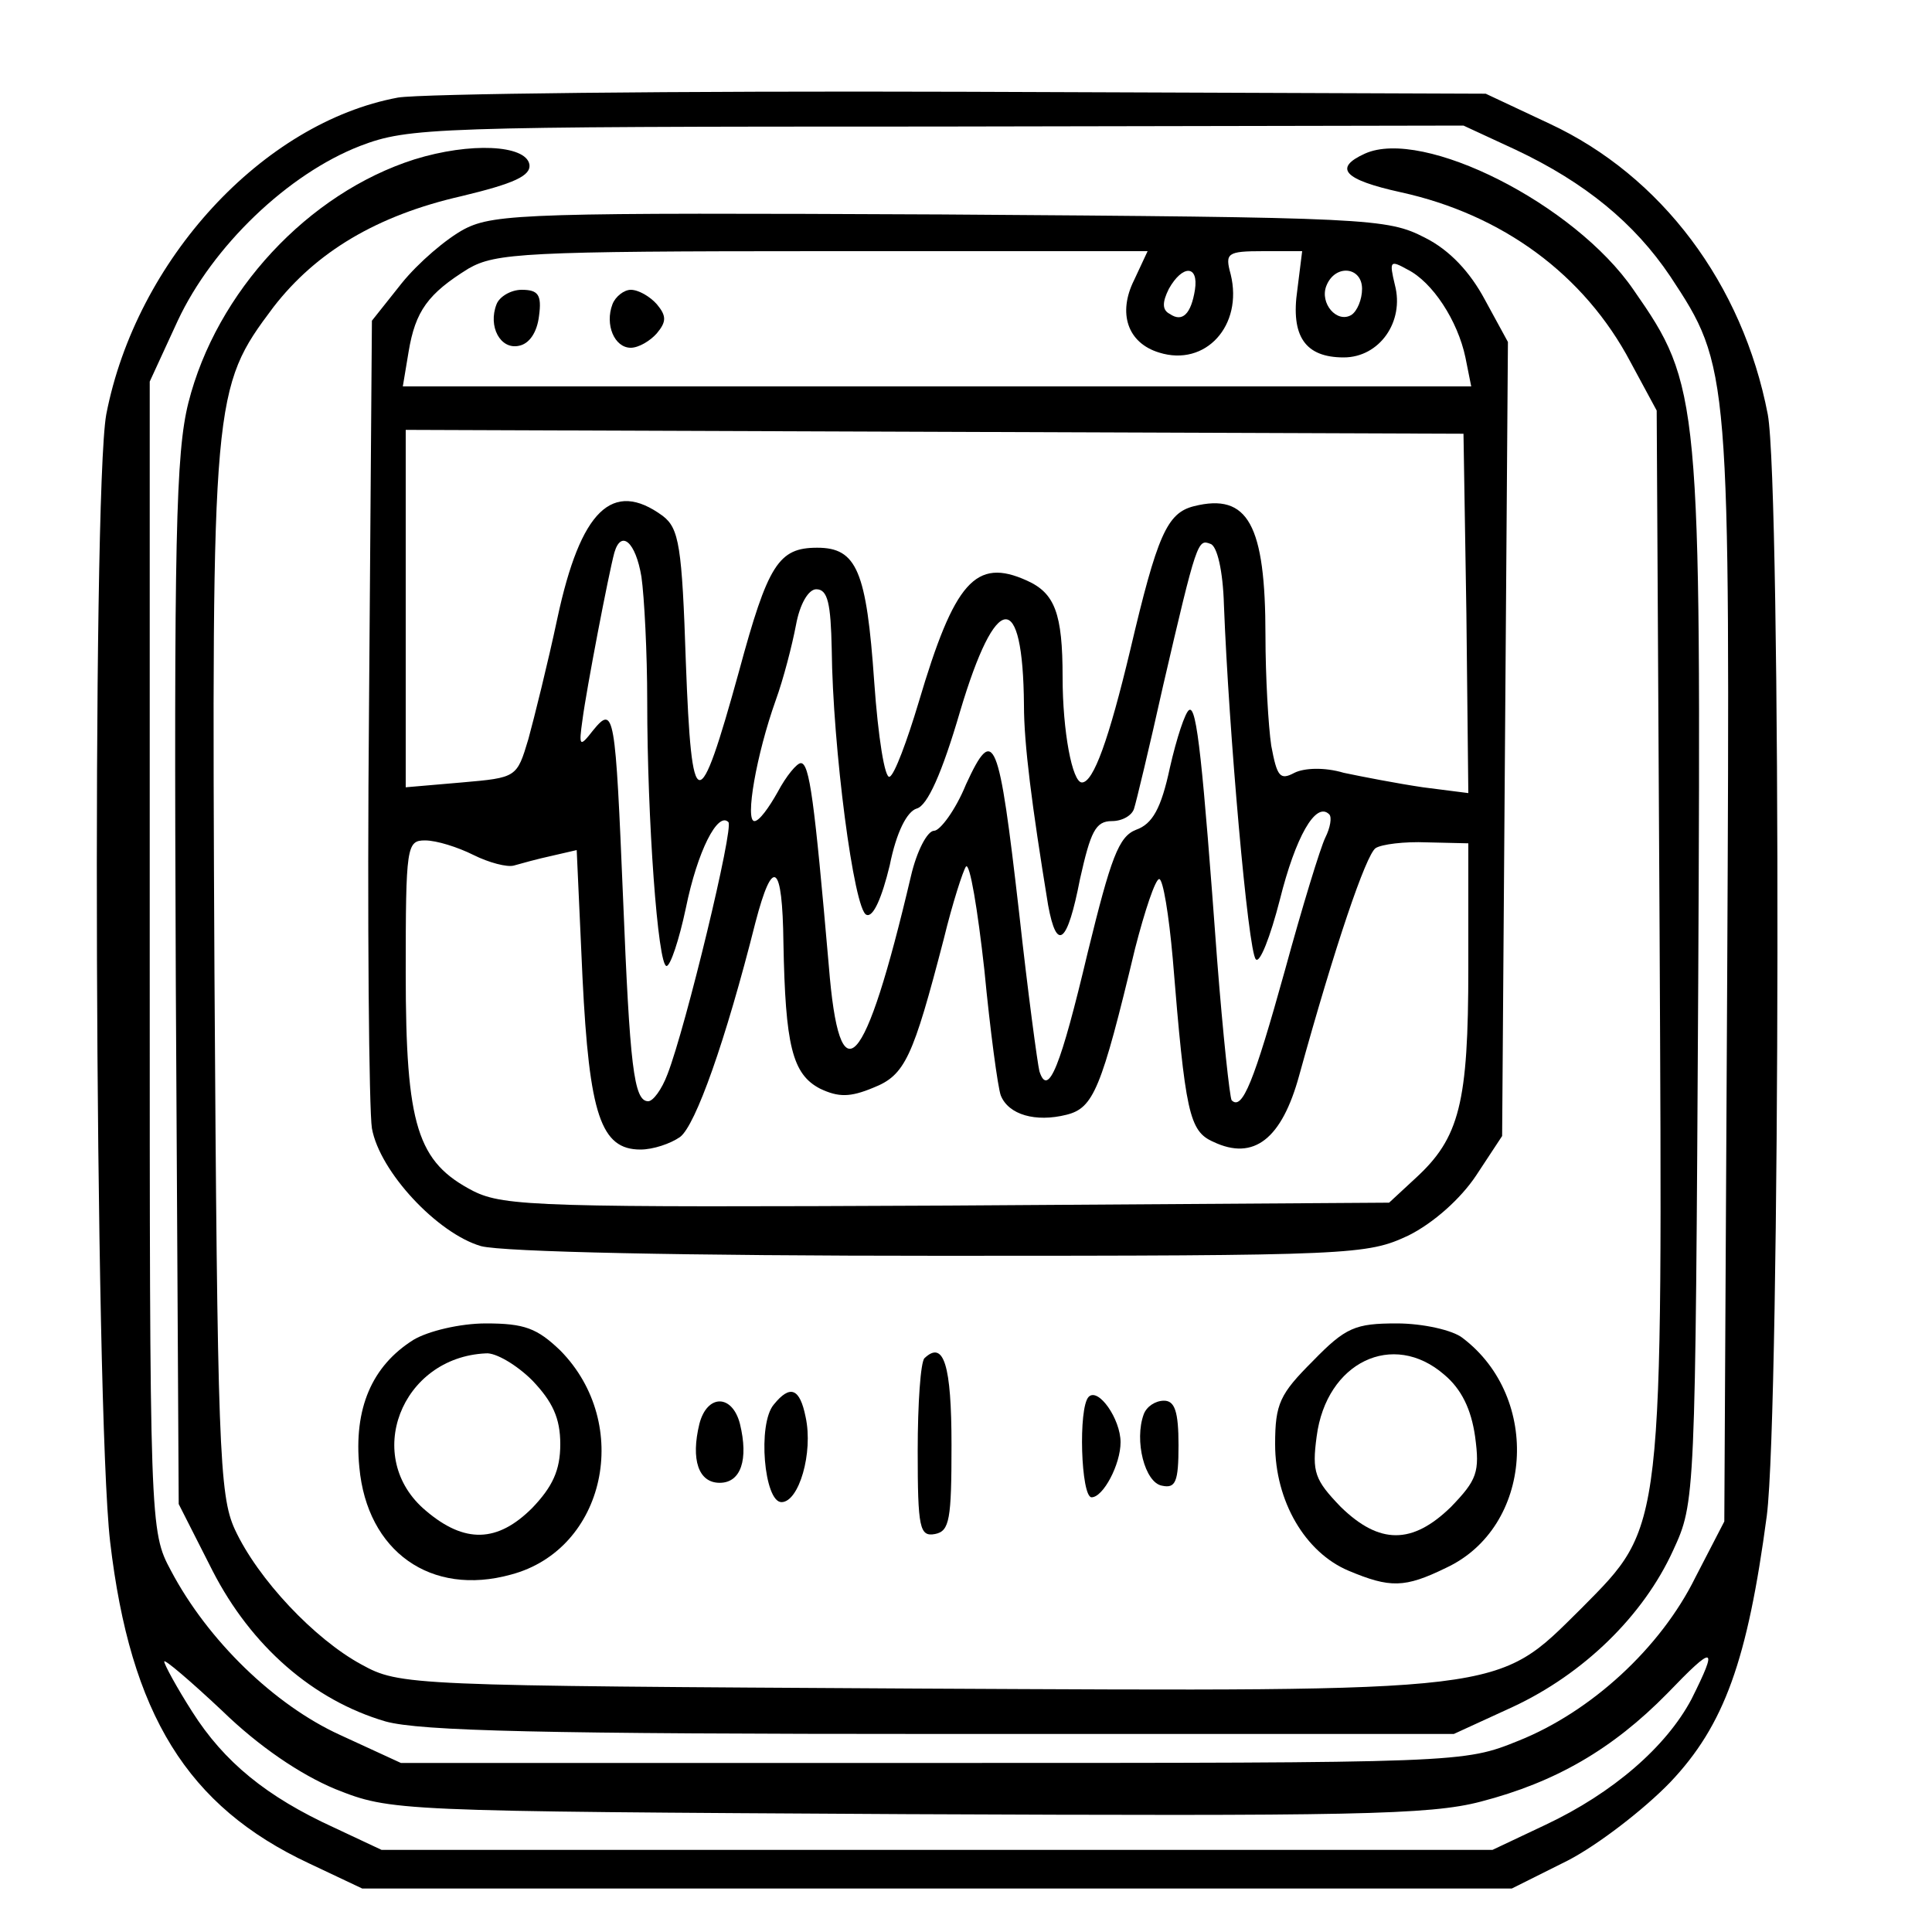
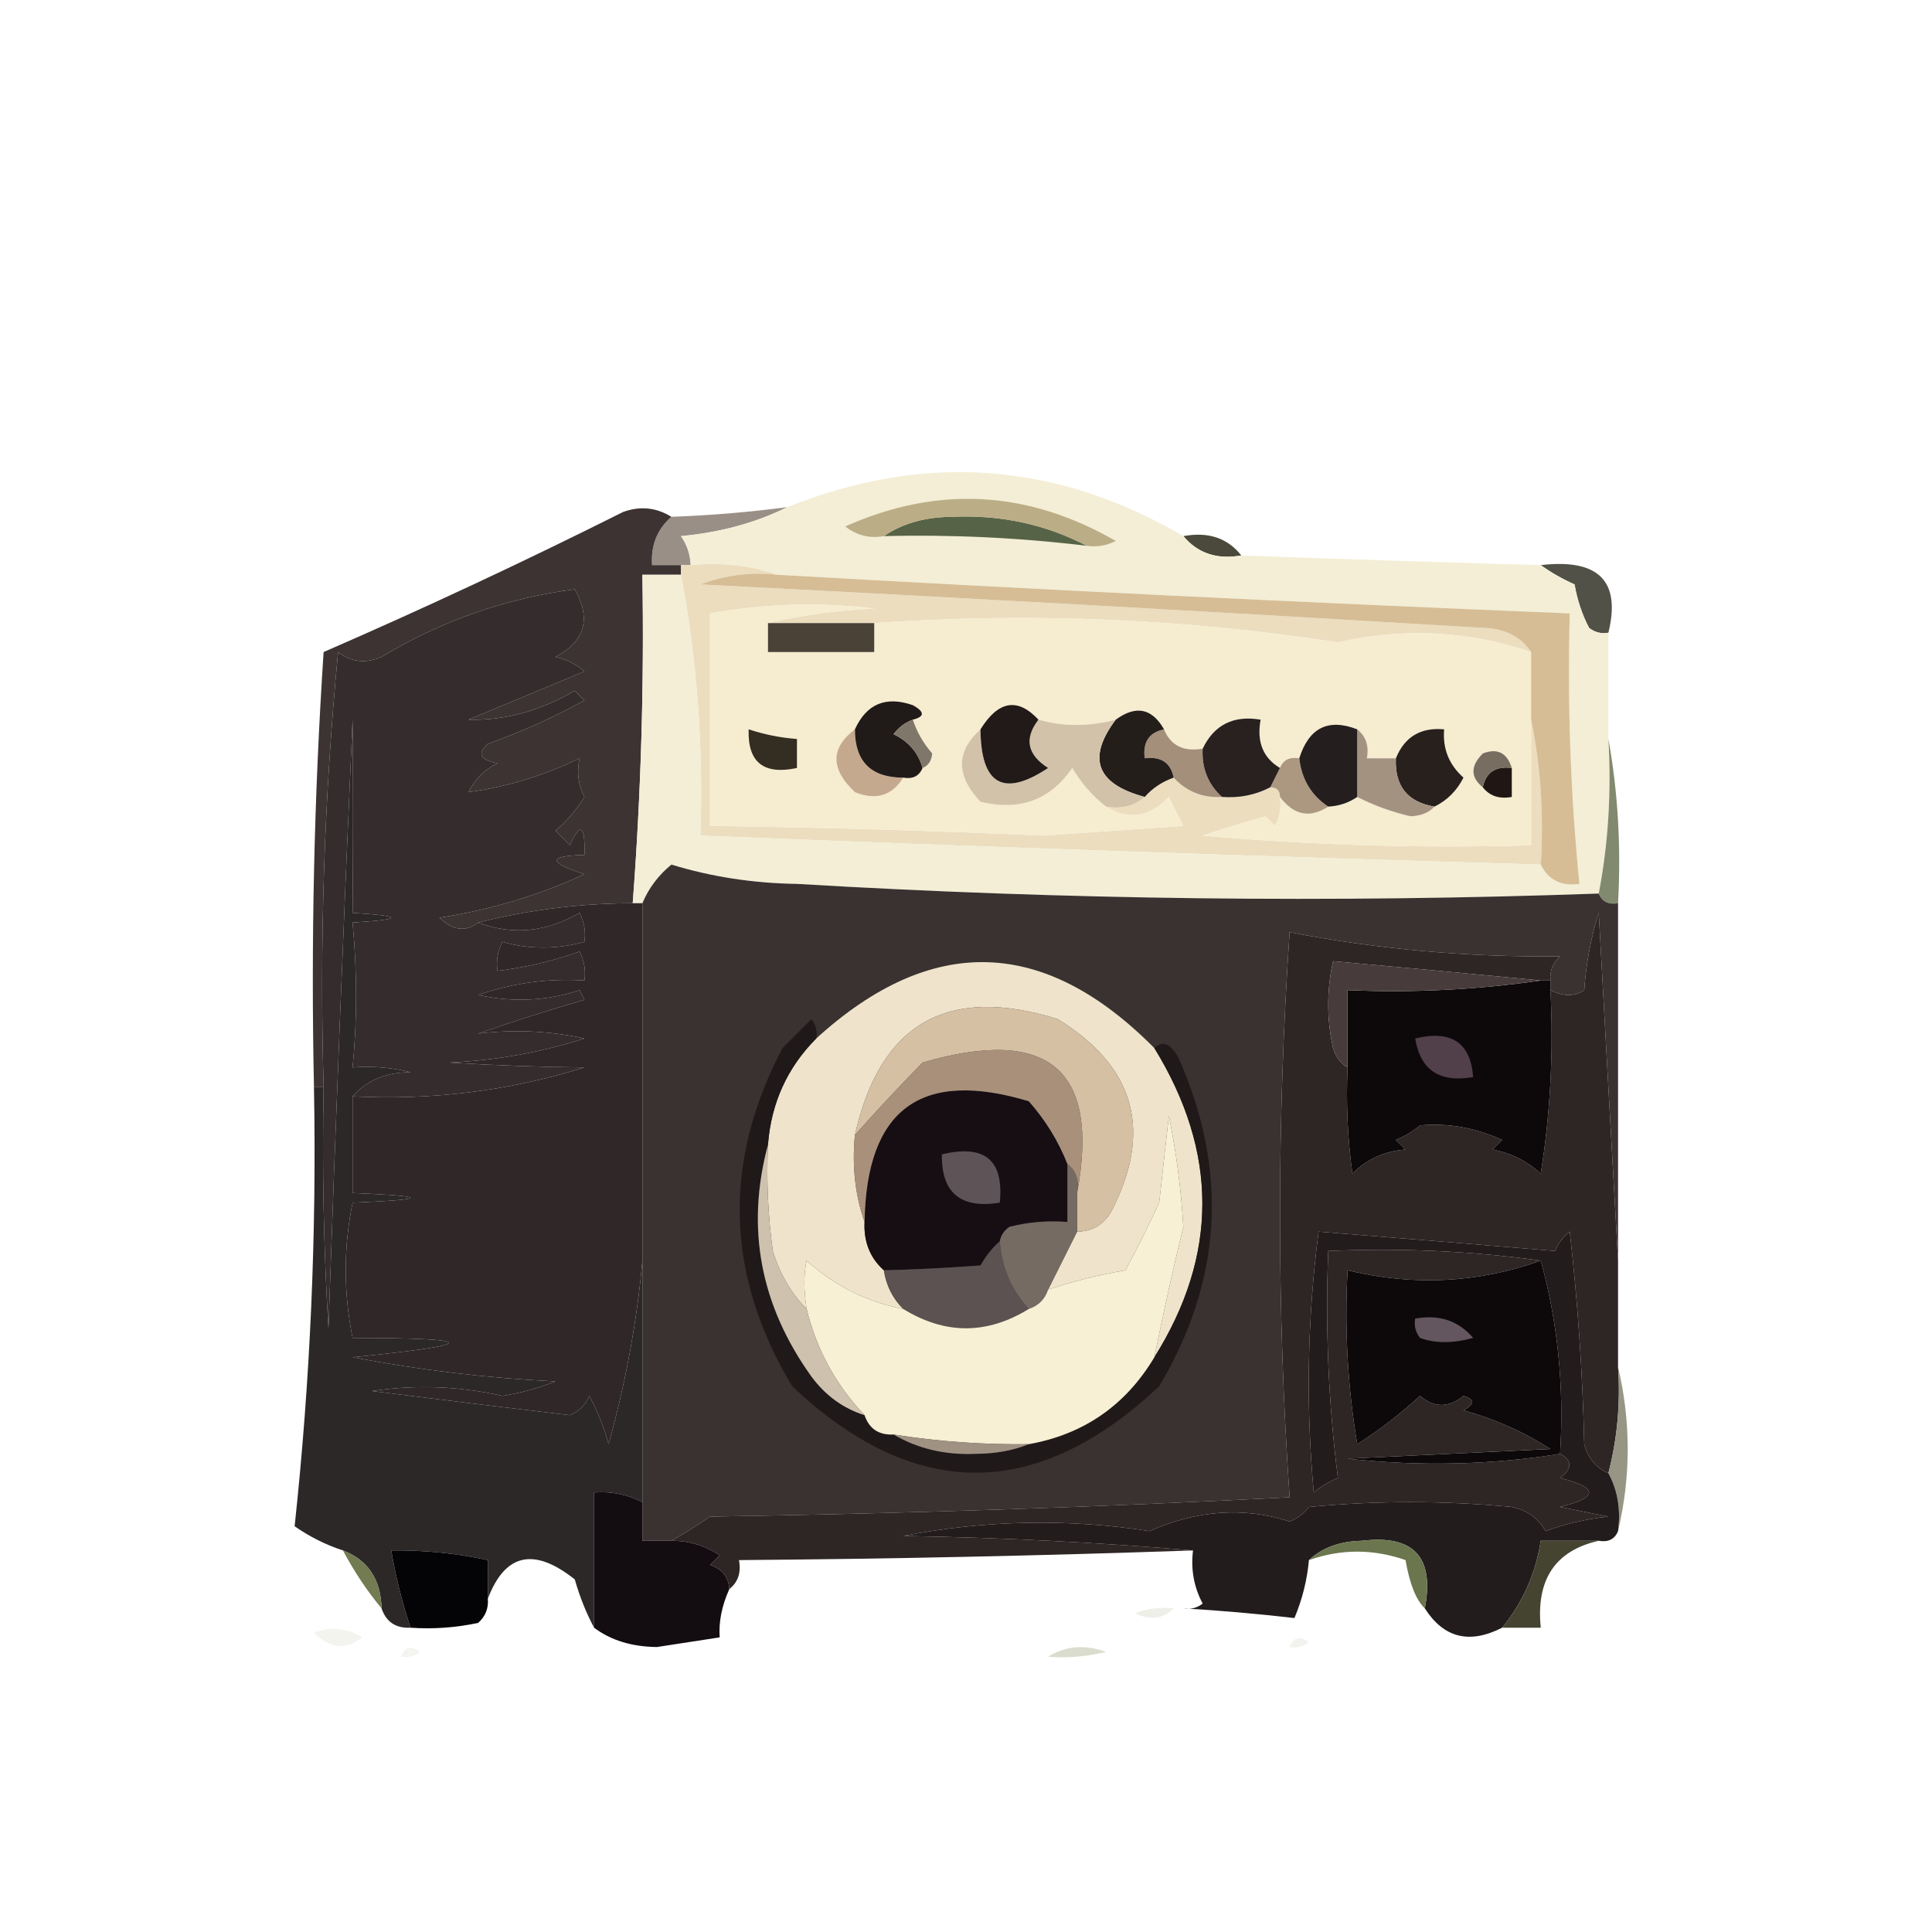
- <svg xmlns="http://www.w3.org/2000/svg" version="1.0" width="200pt" height="200pt" viewBox="0 0 200 200" preserveAspectRatio="xMidYMid meet">
-   <g transform="translate(0,200) scale(0.1,-0.1)" fill="#000000" stroke="none">
-     <path d="M412 1899 c-140 -26 -271 -168 -302 -328 -15 -83 -12 -1029 4 -1167 21 -179 80 -274 206 -333 l55 -26 595 0 595 0 58 29 c31 16 79 53 106 81 56 59 80 126 100 276 14 110 15 1065 1 1140 -26 135 -110 247 -226 301 l-66 31 -541 2 c-298 1 -561 -2 -585 -6z m1157 -54 c72 -34 123 -76 160 -131 62 -94 62 -96 59 -722 l-3 -567 -30 -58 c-36 -73 -108 -139 -183 -169 -57 -23 -58 -23 -607 -23 l-550 0 -63 29 c-68 31 -137 98 -175 170 -22 41 -22 45 -22 636 l0 595 29 63 c36 77 114 152 189 181 50 19 75 20 597 20 l545 1 54 -25z m-1222 -1697 c58 -23 60 -23 591 -26 460 -2 542 -1 595 13 77 20 136 54 193 112 49 51 53 50 25 -6 -26 -49 -81 -97 -151 -130 l-55 -26 -575 0 -575 0 -49 23 c-70 32 -114 68 -147 120 -16 25 -29 49 -29 52 0 3 27 -20 60 -51 38 -37 81 -66 117 -81z" />
-     <path d="M429 1835 c-110 -35 -205 -137 -234 -252 -13 -52 -15 -140 -13 -601 l3 -539 35 -69 c40 -78 104 -134 179 -156 36 -10 163 -13 576 -13 l530 0 61 28 c73 34 135 94 166 162 23 50 23 51 26 588 3 607 2 618 -67 717 -61 89 -218 168 -278 141 -33 -15 -22 -27 37 -40 105 -23 190 -85 238 -176 l27 -50 3 -539 c3 -627 5 -614 -81 -701 -89 -88 -71 -86 -688 -83 -527 3 -535 3 -575 25 -48 26 -107 88 -131 140 -16 35 -18 86 -21 577 -3 597 -2 604 61 688 44 57 107 95 195 115 54 13 72 21 70 33 -4 20 -61 23 -119 5z" />
-     <path d="M481 1763 c-19 -10 -48 -35 -65 -56 l-31 -39 -3 -401 c-2 -221 0 -417 3 -435 8 -45 68 -109 113 -122 23 -6 210 -10 476 -10 428 0 441 1 484 21 26 13 54 38 70 62 l27 41 3 411 3 411 -24 44 c-15 28 -36 51 -62 64 -39 20 -56 21 -500 24 -423 2 -463 1 -494 -15z m693 -53 c-17 -34 -7 -65 26 -75 48 -15 87 28 74 81 -6 22 -4 24 34 24 l40 0 -5 -40 c-7 -48 8 -70 48 -70 37 0 63 37 53 75 -6 25 -5 26 13 16 26 -13 52 -53 60 -91 l6 -30 -553 0 -553 0 6 36 c7 42 20 60 62 86 28 16 58 18 367 18 l336 0 -14 -30z m63 -10 c-4 -25 -13 -34 -26 -25 -8 4 -8 12 -1 26 14 25 31 25 27 -1z m173 1 c0 -11 -5 -23 -11 -27 -15 -9 -33 12 -26 30 9 23 37 20 37 -3z m108 -336 l2 -186 -47 6 c-27 4 -63 11 -82 15 -20 6 -41 5 -51 0 -15 -8 -18 -4 -24 28 -3 20 -6 72 -6 114 0 115 -18 148 -74 134 -28 -7 -38 -30 -66 -149 -22 -92 -38 -137 -50 -137 -10 0 -20 53 -20 109 0 66 -8 87 -37 100 -53 24 -75 -1 -112 -126 -12 -40 -25 -75 -30 -77 -5 -3 -12 41 -16 98 -8 115 -18 139 -59 139 -40 0 -51 -17 -81 -128 -42 -152 -49 -151 -55 9 -4 121 -7 139 -24 152 -52 38 -85 6 -109 -106 -10 -47 -24 -103 -30 -125 -12 -40 -12 -40 -69 -45 l-58 -5 0 185 0 185 547 -2 548 -2 3 -186z m-854 38 c3 -21 6 -79 6 -129 0 -122 11 -274 20 -274 4 0 13 27 20 60 12 59 33 100 44 89 6 -5 -44 -212 -63 -261 -6 -16 -15 -28 -20 -28 -15 0 -19 37 -26 210 -8 191 -9 201 -31 174 -14 -18 -15 -17 -11 11 4 31 27 151 33 173 7 24 22 11 28 -25z m603 -29 c5 -130 25 -359 33 -367 4 -5 15 23 25 62 16 64 37 102 51 88 3 -3 1 -14 -4 -24 -5 -10 -24 -72 -42 -138 -32 -115 -44 -145 -55 -134 -2 3 -9 68 -15 145 -15 204 -21 264 -29 259 -4 -2 -13 -29 -20 -60 -9 -42 -18 -58 -35 -64 -18 -7 -26 -29 -50 -127 -28 -118 -41 -151 -50 -123 -2 8 -12 82 -21 164 -21 183 -26 196 -55 133 -11 -27 -27 -48 -33 -48 -7 0 -18 -21 -24 -47 -48 -204 -74 -231 -85 -93 -15 172 -20 210 -29 210 -4 0 -15 -13 -24 -30 -9 -16 -19 -30 -24 -30 -10 0 2 69 22 125 8 22 17 57 21 78 4 22 13 37 21 37 12 0 15 -15 16 -62 1 -101 23 -271 36 -275 7 -3 16 18 24 51 7 35 18 56 28 59 11 3 26 36 45 101 37 124 65 127 66 6 0 -40 8 -103 25 -207 9 -49 20 -40 33 27 11 49 16 60 33 60 11 0 21 6 23 13 2 6 16 64 30 127 35 151 36 152 49 147 7 -2 13 -28 14 -63z m-777 -259 c16 -8 35 -13 42 -11 7 2 25 7 39 10 l26 6 6 -132 c7 -142 19 -178 60 -178 13 0 31 6 41 13 16 12 47 99 78 222 18 69 28 62 29 -21 2 -106 9 -136 38 -151 19 -9 31 -9 55 1 33 13 41 31 73 154 9 37 20 71 23 75 4 4 12 -44 19 -107 6 -63 14 -122 17 -130 8 -20 36 -28 68 -20 28 7 36 26 71 172 10 39 21 72 25 72 4 0 10 -37 14 -82 13 -160 17 -179 42 -190 42 -20 71 3 89 69 37 134 69 228 79 235 6 4 30 7 53 6 l43 -1 0 -129 c0 -140 -9 -176 -55 -218 l-27 -25 -456 -3 c-420 -2 -460 -1 -492 15 -58 30 -70 67 -70 226 0 131 1 137 20 137 12 0 34 -7 50 -15z" />
-     <path d="M514 1685 c-9 -23 4 -47 23 -43 11 2 19 14 21 31 3 22 -1 27 -18 27 -11 0 -23 -7 -26 -15z" />
-     <path d="M634 1685 c-8 -21 2 -45 19 -45 8 0 20 7 27 15 10 12 10 18 0 30 -7 8 -19 15 -27 15 -7 0 -16 -7 -19 -15z" />
-     <path d="M428 613 c-43 -27 -62 -71 -56 -132 8 -87 74 -134 157 -111 98 26 126 156 51 232 -24 23 -37 28 -77 28 -27 0 -60 -8 -75 -17z m123 -42 c21 -22 29 -39 29 -66 0 -27 -8 -44 -29 -66 -36 -36 -70 -37 -110 -3 -66 55 -26 159 62 163 10 1 32 -12 48 -28z" />
-     <path d="M1359 591 c-34 -34 -39 -44 -39 -86 0 -59 31 -112 76 -131 43 -18 58 -18 101 3 90 42 99 176 17 238 -10 8 -41 15 -68 15 -43 0 -53 -4 -87 -39z m136 -14 c18 -15 28 -36 32 -64 5 -37 2 -45 -25 -73 -40 -39 -74 -39 -114 0 -27 28 -30 36 -25 73 10 77 79 110 132 64z" />
-     <path d="M957 594 c-4 -4 -7 -47 -7 -96 0 -80 2 -89 18 -86 15 3 17 15 17 92 0 83 -8 109 -28 90z" />
-     <path d="M801 546 c-17 -20 -10 -101 8 -101 18 0 33 51 25 88 -6 30 -16 34 -33 13z" />
-     <path d="M1127 554 c-11 -11 -8 -104 3 -104 12 0 30 34 30 57 0 24 -23 57 -33 47z" />
-     <path d="M724 526 c-9 -37 -1 -61 21 -61 22 0 30 24 21 61 -8 31 -34 31 -42 0z" />
-     <path d="M1184 536 c-10 -27 1 -71 19 -74 14 -3 17 4 17 42 0 35 -4 46 -15 46 -9 0 -18 -6 -21 -14z" />
+ <svg xmlns="http://www.w3.org/2000/svg" version="1.1" width="200px" height="200px" style="shape-rendering:geometricPrecision; text-rendering:geometricPrecision; image-rendering:optimizeQuality; fill-rule:evenodd; clip-rule:evenodd">
+   <g>
+     <path style="opacity:1" fill="#4a493b" d="M 122.5,55.5 C 125.082,55.025 127.082,55.692 128.5,57.5C 125.99,57.947 123.99,57.28 122.5,55.5 Z" />
+   </g>
+   <g>
+     <path style="opacity:1" fill="#9a8f86" d="M 81.5,52.5 C 78.256,54.112 74.589,55.112 70.5,55.5C 71.127,56.417 71.461,57.417 71.5,58.5C 71.167,58.5 70.833,58.5 70.5,58.5C 69.5,58.5 68.5,58.5 67.5,58.5C 67.365,56.446 68.032,54.779 69.5,53.5C 73.519,53.354 77.519,53.021 81.5,52.5 Z" />
+   </g>
+   <g>
+     <path style="opacity:1" fill="#515148" d="M 159.5,58.5 C 165.482,57.808 167.816,60.142 166.5,65.5C 165.761,65.631 165.094,65.464 164.5,65C 163.773,63.601 163.273,62.101 163,60.5C 161.698,59.915 160.531,59.248 159.5,58.5 Z" />
+   </g>
+   <g>
+     <path style="opacity:1" fill="#3c3332" d="M 69.5,53.5 C 68.032,54.779 67.365,56.446 67.5,58.5C 68.5,58.5 69.5,58.5 70.5,58.5C 70.5,58.833 70.5,59.167 70.5,59.5C 69.167,59.5 67.833,59.5 66.5,59.5C 66.69,70.856 66.356,82.19 65.5,93.5C 60.07,93.517 54.737,94.183 49.5,95.5C 48.211,96.501 46.878,96.334 45.5,95C 50.767,94.186 55.767,92.686 60.5,90.5C 56.689,89.262 56.689,88.596 60.5,88.5C 60.587,85.402 60.087,85.068 59,87.5C 58.5,87 58,86.5 57.5,86C 58.687,84.981 59.687,83.814 60.5,82.5C 59.855,81.268 59.689,79.935 60,78.5C 56.275,80.299 52.442,81.466 48.5,82C 49.167,80.667 50.167,79.667 51.5,79C 49.699,78.683 49.366,78.016 50.5,77C 53.961,75.769 57.294,74.269 60.5,72.5C 60.167,72.167 59.833,71.833 59.5,71.5C 55.898,73.603 52.231,74.603 48.5,74.5C 52.504,72.832 56.504,71.166 60.5,69.5C 59.624,68.749 58.624,68.249 57.5,68C 60.553,66.419 61.22,64.086 59.5,61C 52.362,61.935 45.695,64.269 39.5,68C 37.888,68.72 36.388,68.554 35,67.5C 33.566,82.442 33.066,97.442 33.5,112.5C 33.167,112.5 32.833,112.5 32.5,112.5C 32.183,97.452 32.516,82.452 33.5,67.5C 43.94,62.961 54.273,58.128 64.5,53C 66.265,52.36 67.932,52.527 69.5,53.5 Z" />
+   </g>
+   <g>
+     <path style="opacity:1" fill="#342c2d" d="M 49.5,95.5 C 53.017,96.838 56.517,96.504 60,94.5C 60.483,95.448 60.65,96.448 60.5,97.5C 57.583,98.291 54.75,98.291 52,97.5C 51.517,98.448 51.35,99.448 51.5,100.5C 54.428,100.148 57.262,99.482 60,98.5C 60.483,99.448 60.65,100.448 60.5,101.5C 56.727,101.263 53.06,101.763 49.5,103C 53.092,103.789 56.592,103.622 60,102.5C 60.167,102.833 60.333,103.167 60.5,103.5C 56.808,104.564 53.142,105.73 49.5,107C 53.188,106.546 56.855,106.713 60.5,107.5C 55.959,108.95 51.292,109.783 46.5,110C 51.288,110.291 55.955,110.458 60.5,110.5C 52.707,112.921 44.707,113.921 36.5,113.5C 37.949,111.836 39.949,111.002 42.5,111C 40.527,110.505 38.527,110.338 36.5,110.5C 36.978,105.651 36.978,100.651 36.5,95.5C 41.833,95.167 41.833,94.833 36.5,94.5C 36.564,87.555 36.564,80.888 36.5,74.5C 35.562,95.495 34.728,116.495 34,137.5C 33.5,129.173 33.334,120.84 33.5,112.5C 33.066,97.442 33.566,82.442 35,67.5C 36.388,68.554 37.888,68.72 39.5,68C 45.695,64.269 52.362,61.935 59.5,61C 61.22,64.086 60.553,66.419 57.5,68C 58.624,68.249 59.624,68.749 60.5,69.5C 56.504,71.166 52.504,72.832 48.5,74.5C 52.231,74.603 55.898,73.603 59.5,71.5C 59.833,71.833 60.167,72.167 60.5,72.5C 57.294,74.269 53.961,75.769 50.5,77C 49.366,78.016 49.699,78.683 51.5,79C 50.167,79.667 49.167,80.667 48.5,82C 52.442,81.466 56.275,80.299 60,78.5C 59.689,79.935 59.855,81.268 60.5,82.5C 59.687,83.814 58.687,84.981 57.5,86C 58,86.5 58.5,87 59,87.5C 60.087,85.068 60.587,85.402 60.5,88.5C 56.689,88.596 56.689,89.262 60.5,90.5C 55.767,92.686 50.767,94.186 45.5,95C 46.878,96.334 48.211,96.501 49.5,95.5 Z" />
+   </g>
+   <g>
+     <path style="opacity:1" fill="#ebddbe" d="M 70.5,59.5 C 70.5,59.167 70.5,58.833 70.5,58.5C 70.833,58.5 71.167,58.5 71.5,58.5C 74.713,58.19 77.713,58.523 80.5,59.5C 77.753,59.187 75.087,59.52 72.5,60.5C 99.506,61.875 126.506,63.375 153.5,65C 155.744,65.05 157.411,65.883 158.5,67.5C 151.967,65.284 145.3,64.951 138.5,66.5C 122.665,64.042 106.665,63.376 90.5,64.5C 86.833,64.5 83.167,64.5 79.5,64.5C 82.977,63.677 86.644,63.177 90.5,63C 84.796,62.313 79.13,62.479 73.5,63.5C 73.5,70.833 73.5,78.167 73.5,85.5C 85.004,85.65 96.504,85.984 108,86.5C 112.833,86.167 117.667,85.833 122.5,85.5C 122,84.5 121.5,83.5 121,82.5C 118.984,84.608 116.817,84.942 114.5,83.5C 116.099,83.768 117.432,83.434 118.5,82.5C 119.29,81.599 120.29,80.932 121.5,80.5C 122.82,81.942 124.486,82.609 126.5,82.5C 128.292,82.634 129.958,82.301 131.5,81.5C 132.167,81.5 132.5,81.833 132.5,82.5C 132.649,83.552 132.483,84.552 132,85.5C 131.667,85.167 131.333,84.833 131,84.5C 128.853,85.112 126.686,85.779 124.5,86.5C 135.814,87.499 147.147,87.832 158.5,87.5C 158.5,83.167 158.5,78.833 158.5,74.5C 159.487,79.305 159.821,84.305 159.5,89.5C 130.496,88.658 101.496,87.658 72.5,86.5C 72.824,77.278 72.157,68.278 70.5,59.5 Z" />
+   </g>
+   <g>
+     <path style="opacity:1" fill="#f3eed5" d="M 122.5,55.5 C 123.99,57.28 125.99,57.947 128.5,57.5C 138.832,57.875 149.165,58.208 159.5,58.5C 160.531,59.248 161.698,59.915 163,60.5C 163.273,62.101 163.773,63.601 164.5,65C 165.094,65.464 165.761,65.631 166.5,65.5C 166.5,69.167 166.5,72.833 166.5,76.5C 166.821,82.026 166.488,87.359 165.5,92.5C 137.89,93.481 110.223,93.148 82.5,91.5C 77.982,91.435 73.649,90.769 69.5,89.5C 68.141,90.624 67.141,91.958 66.5,93.5C 66.167,93.5 65.833,93.5 65.5,93.5C 66.356,82.19 66.69,70.856 66.5,59.5C 67.833,59.5 69.167,59.5 70.5,59.5C 72.157,68.278 72.824,77.278 72.5,86.5C 101.496,87.658 130.496,88.658 159.5,89.5C 160.287,91.104 161.62,91.771 163.5,91.5C 162.582,82.207 162.248,72.873 162.5,63.5C 135.153,62.388 107.82,61.055 80.5,59.5C 77.713,58.523 74.713,58.19 71.5,58.5C 71.461,57.417 71.127,56.417 70.5,55.5C 74.589,55.112 78.256,54.112 81.5,52.5C 95.709,46.817 109.376,47.817 122.5,55.5 Z" />
+   </g>
+   <g>
+     <path style="opacity:1" fill="#f6ecd0" d="M 79.5,64.5 C 79.5,65.5 79.5,66.5 79.5,67.5C 83.167,67.5 86.833,67.5 90.5,67.5C 90.5,66.5 90.5,65.5 90.5,64.5C 106.665,63.376 122.665,64.042 138.5,66.5C 145.3,64.951 151.967,65.284 158.5,67.5C 158.5,69.833 158.5,72.167 158.5,74.5C 158.5,78.833 158.5,83.167 158.5,87.5C 147.147,87.832 135.814,87.499 124.5,86.5C 126.686,85.779 128.853,85.112 131,84.5C 131.333,84.833 131.667,85.167 132,85.5C 132.483,84.552 132.649,83.552 132.5,82.5C 133.935,84.401 135.602,84.734 137.5,83.5C 138.609,83.443 139.609,83.11 140.5,82.5C 142.228,83.379 144.061,84.046 146,84.5C 147.07,84.472 147.903,84.139 148.5,83.5C 149.812,82.855 150.812,81.855 151.5,80.5C 149.995,79.159 149.328,77.492 149.5,75.5C 147.067,75.273 145.401,76.273 144.5,78.5C 143.5,78.5 142.5,78.5 141.5,78.5C 141.737,77.209 141.404,76.209 140.5,75.5C 137.495,74.335 135.495,75.335 134.5,78.5C 133.508,78.328 132.842,78.662 132.5,79.5C 130.744,78.448 130.077,76.781 130.5,74.5C 127.687,74.025 125.687,75.025 124.5,77.5C 122.517,77.843 121.183,77.177 120.5,75.5C 119.252,73.31 117.586,72.977 115.5,74.5C 112.734,75.232 110.068,75.232 107.5,74.5C 105.348,72.188 103.348,72.522 101.5,75.5C 98.941,77.793 98.941,80.293 101.5,83C 105.563,83.982 108.729,82.815 111,79.5C 111.949,81.093 113.115,82.426 114.5,83.5C 116.817,84.942 118.984,84.608 121,82.5C 121.5,83.5 122,84.5 122.5,85.5C 117.667,85.833 112.833,86.167 108,86.5C 96.504,85.984 85.004,85.65 73.5,85.5C 73.5,78.167 73.5,70.833 73.5,63.5C 79.13,62.479 84.796,62.313 90.5,63C 86.644,63.177 82.977,63.677 79.5,64.5 Z" />
+   </g>
+   <g>
+     <path style="opacity:1" fill="#ac9881" d="M 134.5,78.5 C 134.75,80.674 135.75,82.341 137.5,83.5C 135.602,84.734 133.935,84.401 132.5,82.5C 132.5,81.833 132.167,81.5 131.5,81.5C 131.833,80.833 132.167,80.167 132.5,79.5C 132.842,78.662 133.508,78.328 134.5,78.5 Z" />
+   </g>
+   <g>
+     <path style="opacity:1" fill="#27201d" d="M 148.5,83.5 C 145.703,83.033 144.369,81.367 144.5,78.5C 145.401,76.273 147.067,75.273 149.5,75.5C 149.328,77.492 149.995,79.159 151.5,80.5C 150.812,81.855 149.812,82.855 148.5,83.5 Z" />
+   </g>
+   <g>
+     <path style="opacity:1" fill="#a49281" d="M 140.5,75.5 C 141.404,76.209 141.737,77.209 141.5,78.5C 142.5,78.5 143.5,78.5 144.5,78.5C 144.369,81.367 145.703,83.033 148.5,83.5C 147.903,84.139 147.07,84.472 146,84.5C 144.061,84.046 142.228,83.379 140.5,82.5C 140.5,80.167 140.5,77.833 140.5,75.5 Z" />
+   </g>
+   <g>
+     <path style="opacity:1" fill="#a38f7a" d="M 120.5,75.5 C 121.183,77.177 122.517,77.843 124.5,77.5C 124.392,79.514 125.058,81.18 126.5,82.5C 124.486,82.609 122.82,81.942 121.5,80.5C 121.179,78.952 120.179,78.285 118.5,78.5C 118.285,76.821 118.952,75.821 120.5,75.5 Z" />
+   </g>
+   <g>
+     <path style="opacity:1" fill="#c5a98e" d="M 88.5,75.5 C 88.5,78.833 90.167,80.5 93.5,80.5C 92.341,82.377 90.674,82.877 88.5,82C 85.959,79.607 85.959,77.44 88.5,75.5 Z" />
+   </g>
+   <g>
+     <path style="opacity:1" fill="#201715" d="M 156.5,79.5 C 156.5,80.5 156.5,81.5 156.5,82.5C 155.209,82.737 154.209,82.404 153.5,81.5C 153.821,79.952 154.821,79.285 156.5,79.5 Z" />
+   </g>
+   <g>
+     <path style="opacity:1" fill="#251e1e" d="M 140.5,75.5 C 140.5,77.833 140.5,80.167 140.5,82.5C 139.609,83.11 138.609,83.443 137.5,83.5C 135.75,82.341 134.75,80.674 134.5,78.5C 135.495,75.335 137.495,74.335 140.5,75.5 Z" />
+   </g>
+   <g>
+     <path style="opacity:1" fill="#776e61" d="M 156.5,79.5 C 154.821,79.285 153.821,79.952 153.5,81.5C 152.209,80.458 152.209,79.292 153.5,78C 154.998,77.415 155.998,77.915 156.5,79.5 Z" />
+   </g>
+   <g>
+     <path style="opacity:1" fill="#231e1a" d="M 120.5,75.5 C 118.952,75.821 118.285,76.821 118.5,78.5C 120.179,78.285 121.179,78.952 121.5,80.5C 120.29,80.932 119.29,81.599 118.5,82.5C 113.499,81.158 112.499,78.492 115.5,74.5C 117.586,72.977 119.252,73.31 120.5,75.5 Z" />
+   </g>
+   <g>
+     <path style="opacity:1" fill="#201b19" d="M 94.5,74.5 C 93.711,74.783 93.044,75.283 92.5,76C 94.063,76.759 95.063,77.926 95.5,79.5C 95.158,80.338 94.492,80.672 93.5,80.5C 90.167,80.5 88.5,78.833 88.5,75.5C 89.706,72.861 91.706,72.028 94.5,73C 95.738,73.69 95.738,74.19 94.5,74.5 Z" />
+   </g>
+   <g>
+     <path style="opacity:1" fill="#80776b" d="M 94.5,74.5 C 94.904,75.756 95.57,76.923 96.5,78C 96.43,78.765 96.097,79.265 95.5,79.5C 95.063,77.926 94.063,76.759 92.5,76C 93.044,75.283 93.711,74.783 94.5,74.5 Z" />
+   </g>
+   <g>
+     <path style="opacity:1" fill="#342d22" d="M 77.5,75.5 C 79.117,76.038 80.784,76.371 82.5,76.5C 82.5,77.5 82.5,78.5 82.5,79.5C 79.05,80.244 77.384,78.91 77.5,75.5 Z" />
+   </g>
+   <g>
+     <path style="opacity:1" fill="#d2c2a9" d="M 107.5,74.5 C 110.068,75.232 112.734,75.232 115.5,74.5C 112.499,78.492 113.499,81.158 118.5,82.5C 117.432,83.434 116.099,83.768 114.5,83.5C 113.115,82.426 111.949,81.093 111,79.5C 108.729,82.815 105.563,83.982 101.5,83C 98.941,80.293 98.941,77.793 101.5,75.5C 101.541,81.235 103.874,82.568 108.5,79.5C 106.335,78.12 106.001,76.453 107.5,74.5 Z" />
+   </g>
+   <g>
+     <path style="opacity:1" fill="#282120" d="M 132.5,79.5 C 132.167,80.167 131.833,80.833 131.5,81.5C 129.958,82.301 128.292,82.634 126.5,82.5C 125.058,81.18 124.392,79.514 124.5,77.5C 125.687,75.025 127.687,74.025 130.5,74.5C 130.077,76.781 130.744,78.448 132.5,79.5 Z" />
+   </g>
+   <g>
+     <path style="opacity:1" fill="#211a18" d="M 107.5,74.5 C 106.001,76.453 106.335,78.12 108.5,79.5C 103.874,82.568 101.541,81.235 101.5,75.5C 103.348,72.522 105.348,72.188 107.5,74.5 Z" />
+   </g>
+   <g>
+     <path style="opacity:1" fill="#4a4236" d="M 79.5,64.5 C 83.167,64.5 86.833,64.5 90.5,64.5C 90.5,65.5 90.5,66.5 90.5,67.5C 86.833,67.5 83.167,67.5 79.5,67.5C 79.5,66.5 79.5,65.5 79.5,64.5 Z" />
+   </g>
+   <g>
+     <path style="opacity:1" fill="#d6bd95" d="M 80.5,59.5 C 107.82,61.055 135.153,62.388 162.5,63.5C 162.248,72.873 162.582,82.207 163.5,91.5C 161.62,91.771 160.287,91.104 159.5,89.5C 159.821,84.305 159.487,79.305 158.5,74.5C 158.5,72.167 158.5,69.833 158.5,67.5C 157.411,65.883 155.744,65.05 153.5,65C 126.506,63.375 99.506,61.875 72.5,60.5C 75.087,59.52 77.753,59.187 80.5,59.5 Z" />
+   </g>
+   <g>
+     <path style="opacity:1" fill="#566346" d="M 112.5,56.5 C 105.535,55.659 98.535,55.326 91.5,55.5C 93.397,54.195 95.731,53.529 98.5,53.5C 103.552,53.267 108.218,54.267 112.5,56.5 Z" />
+   </g>
+   <g>
+     <path style="opacity:1" fill="#bbad86" d="M 112.5,56.5 C 108.218,54.267 103.552,53.267 98.5,53.5C 95.731,53.529 93.397,54.195 91.5,55.5C 90.022,55.762 88.689,55.429 87.5,54.5C 97.036,50.238 106.37,50.738 115.5,56C 114.552,56.483 113.552,56.65 112.5,56.5 Z" />
+   </g>
+   <g>
+     <path style="opacity:1" fill="#81896e" d="M 166.5,76.5 C 167.489,81.975 167.822,87.642 167.5,93.5C 166.508,93.672 165.842,93.338 165.5,92.5C 166.488,87.359 166.821,82.026 166.5,76.5 Z" />
+   </g>
+   <g>
+     <path style="opacity:1" fill="#393231" d="M 165.5,92.5 C 165.842,93.338 166.508,93.672 167.5,93.5C 167.5,105.833 167.5,118.167 167.5,130.5C 166.833,118.66 166.167,106.66 165.5,94.5C 164.682,97.107 164.182,99.774 164,102.5C 163.014,103.171 161.847,103.171 160.5,102.5C 160.5,102.167 160.5,101.833 160.5,101.5C 160.414,100.504 160.748,99.671 161.5,99C 151.978,99.105 142.645,98.272 133.5,96.5C 132.175,116.065 132.175,135.565 133.5,155C 113.513,156.024 93.513,156.691 73.5,157C 72.142,157.934 70.808,158.768 69.5,159.5C 68.5,159.5 67.5,159.5 66.5,159.5C 66.5,158.167 66.5,156.833 66.5,155.5C 66.5,147.167 66.5,138.833 66.5,130.5C 66.5,118.167 66.5,105.833 66.5,93.5C 67.141,91.958 68.141,90.624 69.5,89.5C 73.649,90.769 77.982,91.435 82.5,91.5C 110.223,93.148 137.89,93.481 165.5,92.5 Z" />
+   </g>
+   <g>
+     <path style="opacity:1" fill="#efe4cb" d="M 119.5,108.5 C 126.124,119.274 126.124,129.941 119.5,140.5C 120.425,135.914 121.425,131.414 122.5,127C 122.272,123.131 121.772,119.298 121,115.5C 120.667,118.5 120.333,121.5 120,124.5C 118.87,126.933 117.704,129.266 116.5,131.5C 113.779,131.963 111.112,132.629 108.5,133.5C 109.5,131.5 110.5,129.5 111.5,127.5C 113.017,127.489 114.184,126.823 115,125.5C 119.369,117.11 117.536,110.443 109.5,105.5C 98.086,101.932 91.086,105.932 88.5,117.5C 88.19,120.713 88.523,123.713 89.5,126.5C 89.402,128.553 90.069,130.22 91.5,131.5C 91.733,133.062 92.4,134.395 93.5,135.5C 89.762,134.791 86.429,133.124 83.5,130.5C 83.193,131.887 83.193,133.554 83.5,135.5C 81.905,133.889 80.739,131.889 80,129.5C 79.501,125.848 79.335,122.182 79.5,118.5C 79.832,114.185 81.499,110.519 84.5,107.5C 96.427,96.642 108.094,96.976 119.5,108.5 Z" />
+   </g>
+   <g>
+     <path style="opacity:1" fill="#d5c0a4" d="M 111.5,127.5 C 111.5,126.167 111.5,124.833 111.5,123.5C 113.875,110.698 108.542,106.198 95.5,110C 93.033,112.524 90.7,115.024 88.5,117.5C 91.086,105.932 98.086,101.932 109.5,105.5C 117.536,110.443 119.369,117.11 115,125.5C 114.184,126.823 113.017,127.489 111.5,127.5 Z" />
+   </g>
+   <g>
+     <path style="opacity:1" fill="#2f2728" d="M 65.5,93.5 C 65.833,93.5 66.167,93.5 66.5,93.5C 66.5,105.833 66.5,118.167 66.5,130.5C 65.933,136.807 64.767,143.14 63,149.5C 62.529,147.754 61.862,146.087 61,144.5C 60.612,145.428 59.945,146.095 59,146.5C 52.175,145.695 45.341,144.861 38.5,144C 43.029,143.321 47.529,143.487 52,144.5C 53.888,144.204 55.722,143.704 57.5,143C 50.435,142.661 43.435,141.828 36.5,140.5C 49.768,139.177 49.768,138.51 36.5,138.5C 35.554,133.801 35.554,129.134 36.5,124.5C 44.5,124.167 44.5,123.833 36.5,123.5C 36.5,120.167 36.5,116.833 36.5,113.5C 44.707,113.921 52.707,112.921 60.5,110.5C 55.955,110.458 51.288,110.291 46.5,110C 51.292,109.783 55.959,108.95 60.5,107.5C 56.855,106.713 53.188,106.546 49.5,107C 53.142,105.73 56.808,104.564 60.5,103.5C 60.333,103.167 60.167,102.833 60,102.5C 56.592,103.622 53.092,103.789 49.5,103C 53.06,101.763 56.727,101.263 60.5,101.5C 60.65,100.448 60.483,99.448 60,98.5C 57.262,99.482 54.428,100.148 51.5,100.5C 51.35,99.448 51.517,98.448 52,97.5C 54.75,98.291 57.583,98.291 60.5,97.5C 60.65,96.448 60.483,95.448 60,94.5C 56.517,96.504 53.017,96.838 49.5,95.5C 54.737,94.183 60.07,93.517 65.5,93.5 Z" />
+   </g>
+   <g>
+     <path style="opacity:1" fill="#1f1919" d="M 84.5,107.5 C 81.499,110.519 79.832,114.185 79.5,118.5C 77.197,127.102 78.697,135.102 84,142.5C 85.451,144.464 87.284,145.797 89.5,146.5C 89.973,147.906 90.973,148.573 92.5,148.5C 95.017,149.973 97.85,150.64 101,150.5C 103.033,150.494 104.866,150.161 106.5,149.5C 112.187,148.483 116.52,145.483 119.5,140.5C 126.124,129.941 126.124,119.274 119.5,108.5C 120.329,107.668 121.162,108.001 122,109.5C 127.193,121.223 126.526,132.556 120,143.5C 107.316,155.436 94.649,155.436 82,143.5C 75.115,132.002 74.781,120.336 81,108.5C 82,107.5 83,106.5 84,105.5C 84.464,106.094 84.631,106.761 84.5,107.5 Z" />
+   </g>
+   <g>
+     <path style="opacity:1" fill="#160e13" d="M 110.5,120.5 C 110.5,122.5 110.5,124.5 110.5,126.5C 108.473,126.338 106.473,126.505 104.5,127C 103.944,127.383 103.611,127.883 103.5,128.5C 102.733,129.172 102.066,130.005 101.5,131C 97.93,131.262 94.597,131.429 91.5,131.5C 90.069,130.22 89.402,128.553 89.5,126.5C 89.686,114.809 95.353,110.642 106.5,114C 108.221,115.944 109.554,118.11 110.5,120.5 Z" />
+   </g>
+   <g>
+     <path style="opacity:1" fill="#5e5356" d="M 97.5,119.5 C 101.938,118.425 103.938,120.092 103.5,124.5C 99.44,125.152 97.44,123.485 97.5,119.5 Z" />
+   </g>
+   <g>
+     <path style="opacity:1" fill="#a9907a" d="M 111.5,123.5 C 111.737,122.209 111.404,121.209 110.5,120.5C 109.554,118.11 108.221,115.944 106.5,114C 95.353,110.642 89.686,114.809 89.5,126.5C 88.523,123.713 88.19,120.713 88.5,117.5C 90.7,115.024 93.033,112.524 95.5,110C 108.542,106.198 113.875,110.698 111.5,123.5 Z" />
+   </g>
+   <g>
+     <path style="opacity:1" fill="#766b62" d="M 110.5,120.5 C 111.404,121.209 111.737,122.209 111.5,123.5C 111.5,124.833 111.5,126.167 111.5,127.5C 110.5,129.5 109.5,131.5 108.5,133.5C 108.167,134.5 107.5,135.167 106.5,135.5C 104.681,133.528 103.681,131.195 103.5,128.5C 103.611,127.883 103.944,127.383 104.5,127C 106.473,126.505 108.473,126.338 110.5,126.5C 110.5,124.5 110.5,122.5 110.5,120.5 Z" />
+   </g>
+   <g>
+     <path style="opacity:1" fill="#5b5251" d="M 103.5,128.5 C 103.681,131.195 104.681,133.528 106.5,135.5C 102.167,138.167 97.833,138.167 93.5,135.5C 92.4,134.395 91.733,133.062 91.5,131.5C 94.597,131.429 97.93,131.262 101.5,131C 102.066,130.005 102.733,129.172 103.5,128.5 Z" />
+   </g>
+   <g>
+     <path style="opacity:1" fill="#f7f0d4" d="M 119.5,140.5 C 116.52,145.483 112.187,148.483 106.5,149.5C 101.797,149.563 97.13,149.229 92.5,148.5C 90.973,148.573 89.973,147.906 89.5,146.5C 86.532,143.379 84.532,139.712 83.5,135.5C 83.193,133.554 83.193,131.887 83.5,130.5C 86.429,133.124 89.762,134.791 93.5,135.5C 97.833,138.167 102.167,138.167 106.5,135.5C 107.5,135.167 108.167,134.5 108.5,133.5C 111.112,132.629 113.779,131.963 116.5,131.5C 117.704,129.266 118.87,126.933 120,124.5C 120.333,121.5 120.667,118.5 121,115.5C 121.772,119.298 122.272,123.131 122.5,127C 121.425,131.414 120.425,135.914 119.5,140.5 Z" />
+   </g>
+   <g>
+     <path style="opacity:1" fill="#cec2ae" d="M 79.5,118.5 C 79.335,122.182 79.501,125.848 80,129.5C 80.739,131.889 81.905,133.889 83.5,135.5C 84.532,139.712 86.532,143.379 89.5,146.5C 87.284,145.797 85.451,144.464 84,142.5C 78.697,135.102 77.197,127.102 79.5,118.5 Z" />
+   </g>
+   <g>
+     <path style="opacity:1" fill="#2e2525" d="M 167.5,130.5 C 167.5,134.167 167.5,137.833 167.5,141.5C 167.756,145.269 167.423,148.936 166.5,152.5C 165.21,151.942 164.377,150.942 164,149.5C 163.831,142.144 163.331,134.811 162.5,127.5C 161.808,128.025 161.308,128.692 161,129.5C 152.864,128.819 144.697,128.152 136.5,127.5C 135.335,136.482 135.168,145.482 136,154.5C 136.75,153.874 137.584,153.374 138.5,153C 137.518,145.253 137.185,137.42 137.5,129.5C 145.019,129.175 152.352,129.508 159.5,130.5C 153.005,132.82 146.338,133.153 139.5,131.5C 139.171,137.537 139.504,143.537 140.5,149.5C 142.809,148.025 144.976,146.358 147,144.5C 148.458,145.747 149.958,145.747 151.5,144.5C 152.696,144.846 152.696,145.346 151.5,146C 154.726,146.885 157.726,148.219 160.5,150C 153.5,150.333 146.5,150.667 139.5,151C 147.012,151.822 154.345,151.655 161.5,150.5C 162.774,151.189 162.774,152.023 161.5,153C 165.5,154 165.5,155 161.5,156C 163.167,156.333 164.833,156.667 166.5,157C 164.236,157.236 162.069,157.736 160,158.5C 159.228,157.151 158.061,156.318 156.5,156C 149.5,155.333 142.5,155.333 135.5,156C 134.975,156.692 134.308,157.192 133.5,157.5C 128.772,155.983 123.939,156.316 119,158.5C 110.53,157.189 102.03,157.356 93.5,159C 103.675,159.17 113.675,159.67 123.5,160.5C 107.839,161.047 92.172,161.381 76.5,161.5C 76.737,162.791 76.404,163.791 75.5,164.5C 75.423,163.25 74.756,162.417 73.5,162C 73.833,161.667 74.167,161.333 74.5,161C 72.975,159.991 71.308,159.491 69.5,159.5C 70.808,158.768 72.142,157.934 73.5,157C 93.513,156.691 113.513,156.024 133.5,155C 132.175,135.565 132.175,116.065 133.5,96.5C 142.645,98.272 151.978,99.105 161.5,99C 160.748,99.671 160.414,100.504 160.5,101.5C 160.167,101.5 159.833,101.5 159.5,101.5C 152.432,100.818 145.266,100.151 138,99.5C 137.333,102.5 137.333,105.5 138,108.5C 138.278,109.416 138.778,110.082 139.5,110.5C 139.335,114.182 139.501,117.848 140,121.5C 141.491,119.996 143.324,119.163 145.5,119C 145.167,118.667 144.833,118.333 144.5,118C 145.416,117.626 146.25,117.126 147,116.5C 149.854,116.23 152.687,116.73 155.5,118C 155.167,118.333 154.833,118.667 154.5,119C 156.421,119.36 158.088,120.194 159.5,121.5C 160.496,115.202 160.83,108.868 160.5,102.5C 161.847,103.171 163.014,103.171 164,102.5C 164.182,99.774 164.682,97.107 165.5,94.5C 166.167,106.66 166.833,118.66 167.5,130.5 Z" />
+   </g>
+   <g>
+     <path style="opacity:1" fill="#0d080a" d="M 159.5,101.5 C 159.833,101.5 160.167,101.5 160.5,101.5C 160.5,101.833 160.5,102.167 160.5,102.5C 160.83,108.868 160.496,115.202 159.5,121.5C 158.088,120.194 156.421,119.36 154.5,119C 154.833,118.667 155.167,118.333 155.5,118C 152.687,116.73 149.854,116.23 147,116.5C 146.25,117.126 145.416,117.626 144.5,118C 144.833,118.333 145.167,118.667 145.5,119C 143.324,119.163 141.491,119.996 140,121.5C 139.501,117.848 139.335,114.182 139.5,110.5C 139.5,107.833 139.5,105.167 139.5,102.5C 146.255,102.793 152.922,102.46 159.5,101.5 Z" />
+   </g>
+   <g>
+     <path style="opacity:1" fill="#513f49" d="M 146.5,107.5 C 150.241,106.599 152.241,107.932 152.5,111.5C 149.031,112.113 147.031,110.779 146.5,107.5 Z" />
+   </g>
+   <g>
+     <path style="opacity:1" fill="#483b3c" d="M 159.5,101.5 C 152.922,102.46 146.255,102.793 139.5,102.5C 139.5,105.167 139.5,107.833 139.5,110.5C 138.778,110.082 138.278,109.416 138,108.5C 137.333,105.5 137.333,102.5 138,99.5C 145.266,100.151 152.432,100.818 159.5,101.5 Z" />
+   </g>
+   <g>
+     <path style="opacity:1" fill="#979584" d="M 167.5,141.5 C 168.833,147.167 168.833,152.833 167.5,158.5C 167.795,156.265 167.461,154.265 166.5,152.5C 167.423,148.936 167.756,145.269 167.5,141.5 Z" />
+   </g>
+   <g>
+     <path style="opacity:1" fill="#2d2828" d="M 36.5,113.5 C 36.5,116.833 36.5,120.167 36.5,123.5C 44.5,123.833 44.5,124.167 36.5,124.5C 35.554,129.134 35.554,133.801 36.5,138.5C 49.768,138.51 49.768,139.177 36.5,140.5C 43.435,141.828 50.435,142.661 57.5,143C 55.722,143.704 53.888,144.204 52,144.5C 47.529,143.487 43.029,143.321 38.5,144C 45.341,144.861 52.175,145.695 59,146.5C 59.945,146.095 60.612,145.428 61,144.5C 61.862,146.087 62.529,147.754 63,149.5C 64.767,143.14 65.933,136.807 66.5,130.5C 66.5,138.833 66.5,147.167 66.5,155.5C 64.958,154.699 63.291,154.366 61.5,154.5C 61.5,159.167 61.5,163.833 61.5,168.5C 60.694,167.003 60.028,165.336 59.5,163.5C 55.281,160.143 52.281,160.81 50.5,165.5C 50.5,164.167 50.5,162.833 50.5,161.5C 47.214,160.793 43.881,160.46 40.5,160.5C 40.963,163.221 41.63,165.888 42.5,168.5C 40.973,168.573 39.973,167.906 39.5,166.5C 39.419,163.487 38.086,161.487 35.5,160.5C 33.745,159.928 32.078,159.094 30.5,158C 32.118,142.933 32.785,127.767 32.5,112.5C 32.833,112.5 33.167,112.5 33.5,112.5C 33.334,120.84 33.5,129.173 34,137.5C 34.728,116.495 35.562,95.495 36.5,74.5C 36.564,80.888 36.564,87.555 36.5,94.5C 41.833,94.833 41.833,95.167 36.5,95.5C 36.978,100.651 36.978,105.651 36.5,110.5C 38.527,110.338 40.527,110.505 42.5,111C 39.949,111.002 37.949,111.836 36.5,113.5 Z" />
+   </g>
+   <g>
+     <path style="opacity:1" fill="#9f9282" d="M 92.5,148.5 C 97.13,149.229 101.797,149.563 106.5,149.5C 104.866,150.161 103.033,150.494 101,150.5C 97.85,150.64 95.017,149.973 92.5,148.5 Z" />
+   </g>
+   <g>
+     <path style="opacity:1" fill="#221c1d" d="M 166.5,152.5 C 167.461,154.265 167.795,156.265 167.5,158.5C 167.158,159.338 166.492,159.672 165.5,159.5C 163.5,159.5 161.5,159.5 159.5,159.5C 158.964,162.901 157.631,165.901 155.5,168.5C 152.117,170.228 149.45,169.561 147.5,166.5C 148.513,161.186 146.346,158.852 141,159.5C 138.705,159.547 136.871,160.213 135.5,161.5C 135.313,163.564 134.813,165.564 134,167.5C 130.063,167.046 126.23,166.713 122.5,166.5C 123.239,166.631 123.906,166.464 124.5,166C 123.594,164.301 123.261,162.467 123.5,160.5C 113.675,159.67 103.675,159.17 93.5,159C 102.03,157.356 110.53,157.189 119,158.5C 123.939,156.316 128.772,155.983 133.5,157.5C 134.308,157.192 134.975,156.692 135.5,156C 142.5,155.333 149.5,155.333 156.5,156C 158.061,156.318 159.228,157.151 160,158.5C 162.069,157.736 164.236,157.236 166.5,157C 164.833,156.667 163.167,156.333 161.5,156C 165.5,155 165.5,154 161.5,153C 162.774,152.023 162.774,151.189 161.5,150.5C 161.932,143.576 161.266,136.909 159.5,130.5C 152.352,129.508 145.019,129.175 137.5,129.5C 137.185,137.42 137.518,145.253 138.5,153C 137.584,153.374 136.75,153.874 136,154.5C 135.168,145.482 135.335,136.482 136.5,127.5C 144.697,128.152 152.864,128.819 161,129.5C 161.308,128.692 161.808,128.025 162.5,127.5C 163.331,134.811 163.831,142.144 164,149.5C 164.377,150.942 165.21,151.942 166.5,152.5 Z" />
+   </g>
+   <g>
+     <path style="opacity:1" fill="#0d090a" d="M 159.5,130.5 C 161.266,136.909 161.932,143.576 161.5,150.5C 154.345,151.655 147.012,151.822 139.5,151C 146.5,150.667 153.5,150.333 160.5,150C 157.726,148.219 154.726,146.885 151.5,146C 152.696,145.346 152.696,144.846 151.5,144.5C 149.958,145.747 148.458,145.747 147,144.5C 144.976,146.358 142.809,148.025 140.5,149.5C 139.504,143.537 139.171,137.537 139.5,131.5C 146.338,133.153 153.005,132.82 159.5,130.5 Z" />
+   </g>
+   <g>
+     <path style="opacity:1" fill="#63565e" d="M 146.5,136.5 C 148.977,136.051 150.977,136.717 152.5,138.5C 150.405,139.081 148.572,139.081 147,138.5C 146.536,137.906 146.369,137.239 146.5,136.5 Z" />
+   </g>
+   <g>
+     <path style="opacity:1" fill="#130c11" d="M 66.5,155.5 C 66.5,156.833 66.5,158.167 66.5,159.5C 67.5,159.5 68.5,159.5 69.5,159.5C 71.308,159.491 72.975,159.991 74.5,161C 74.167,161.333 73.833,161.667 73.5,162C 74.756,162.417 75.423,163.25 75.5,164.5C 74.722,166.225 74.389,167.891 74.5,169.5C 72.333,169.833 70.167,170.167 68,170.5C 65.39,170.467 63.223,169.8 61.5,168.5C 61.5,163.833 61.5,159.167 61.5,154.5C 63.291,154.366 64.958,154.699 66.5,155.5 Z" />
+   </g>
+   <g>
+     <path style="opacity:1" fill="#6b764e" d="M 147.5,166.5 C 146.594,165.644 145.927,163.977 145.5,161.5C 142.163,160.334 138.83,160.334 135.5,161.5C 136.871,160.213 138.705,159.547 141,159.5C 146.346,158.852 148.513,161.186 147.5,166.5 Z" />
+   </g>
+   <g>
+     <path style="opacity:1" fill="#040306" d="M 50.5,165.5 C 50.586,166.496 50.252,167.329 49.5,168C 47.19,168.497 44.857,168.663 42.5,168.5C 41.63,165.888 40.963,163.221 40.5,160.5C 43.881,160.46 47.214,160.793 50.5,161.5C 50.5,162.833 50.5,164.167 50.5,165.5 Z" />
+   </g>
+   <g>
+     <path style="opacity:0.4" fill="#8fa949" d="M 121.5,161.5 C 122.833,162.167 122.833,162.167 121.5,161.5 Z" />
+   </g>
+   <g>
+     <path style="opacity:1" fill="#727b51" d="M 35.5,160.5 C 38.086,161.487 39.419,163.487 39.5,166.5C 37.99,164.678 36.657,162.678 35.5,160.5 Z" />
+   </g>
+   <g>
+     <path style="opacity:1" fill="#444431" d="M 165.5,159.5 C 160.996,160.518 158.996,163.518 159.5,168.5C 158.167,168.5 156.833,168.5 155.5,168.5C 157.631,165.901 158.964,162.901 159.5,159.5C 161.5,159.5 163.5,159.5 165.5,159.5 Z" />
+   </g>
+   <g>
+     <path style="opacity:0.133" fill="#8cab5a" d="M 122.5,166.5 C 121.833,165.167 121.833,165.167 122.5,166.5 Z" />
+   </g>
+   <g>
+     <path style="opacity:0.133" fill="#7c8b51" d="M 121.5,166.5 C 120.399,167.598 119.066,167.765 117.5,167C 118.793,166.51 120.127,166.343 121.5,166.5 Z" />
+   </g>
+   <g>
+     <path style="opacity:0.096" fill="#7f8d4b" d="M 37.5,169.5 C 35.815,170.844 34.148,170.677 32.5,169C 34.265,168.36 35.932,168.527 37.5,169.5 Z" />
+   </g>
+   <g>
+     <path style="opacity:0.071" fill="#7f8c4b" d="M 37.5,168.5 C 38.833,169.167 38.833,169.167 37.5,168.5 Z" />
+   </g>
+   <g>
+     <path style="opacity:0.088" fill="#6c6f40" d="M 133.5,170.5 C 133.897,169.475 134.563,169.308 135.5,170C 134.906,170.464 134.239,170.631 133.5,170.5 Z" />
+   </g>
+   <g>
+     <path style="opacity:0.088" fill="#818c4d" d="M 41.5,171.5 C 41.897,170.475 42.563,170.308 43.5,171C 42.906,171.464 42.239,171.631 41.5,171.5 Z" />
+   </g>
+   <g>
+     <path style="opacity:0.292" fill="#818b53" d="M 108.5,171.5 C 110.288,170.378 112.288,170.211 114.5,171C 112.527,171.495 110.527,171.662 108.5,171.5 Z" />
  </g>
</svg>
